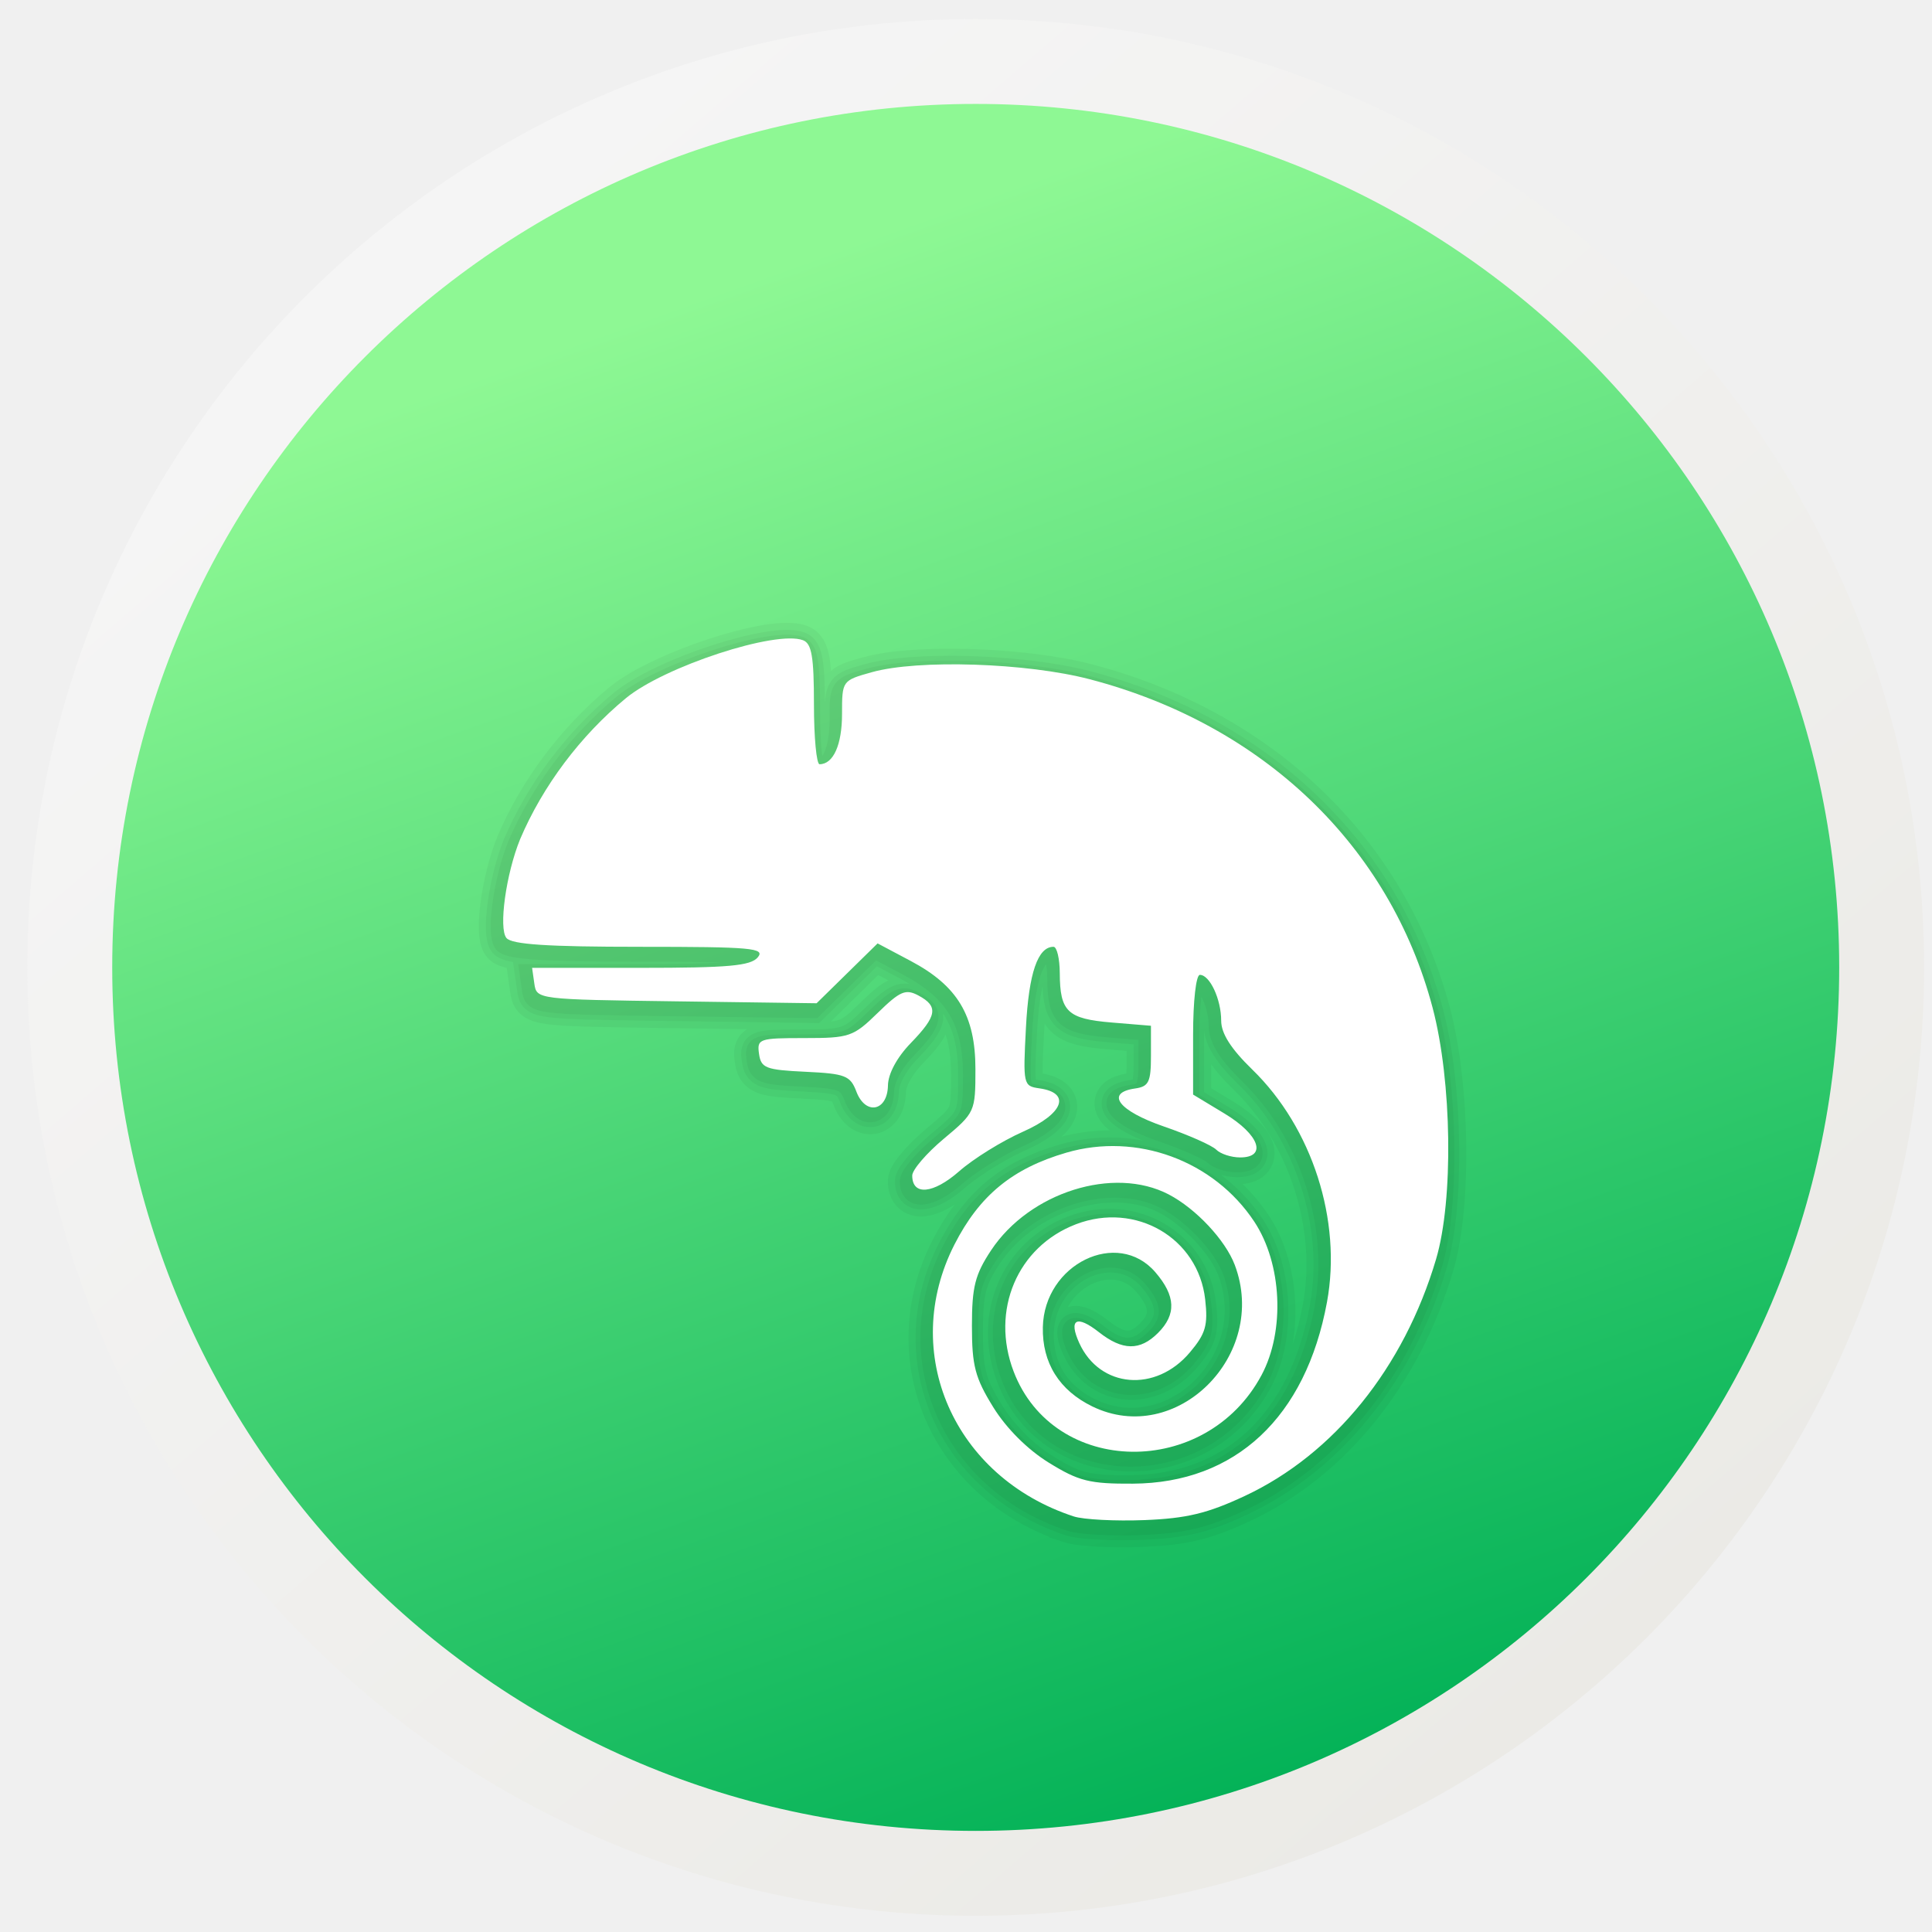
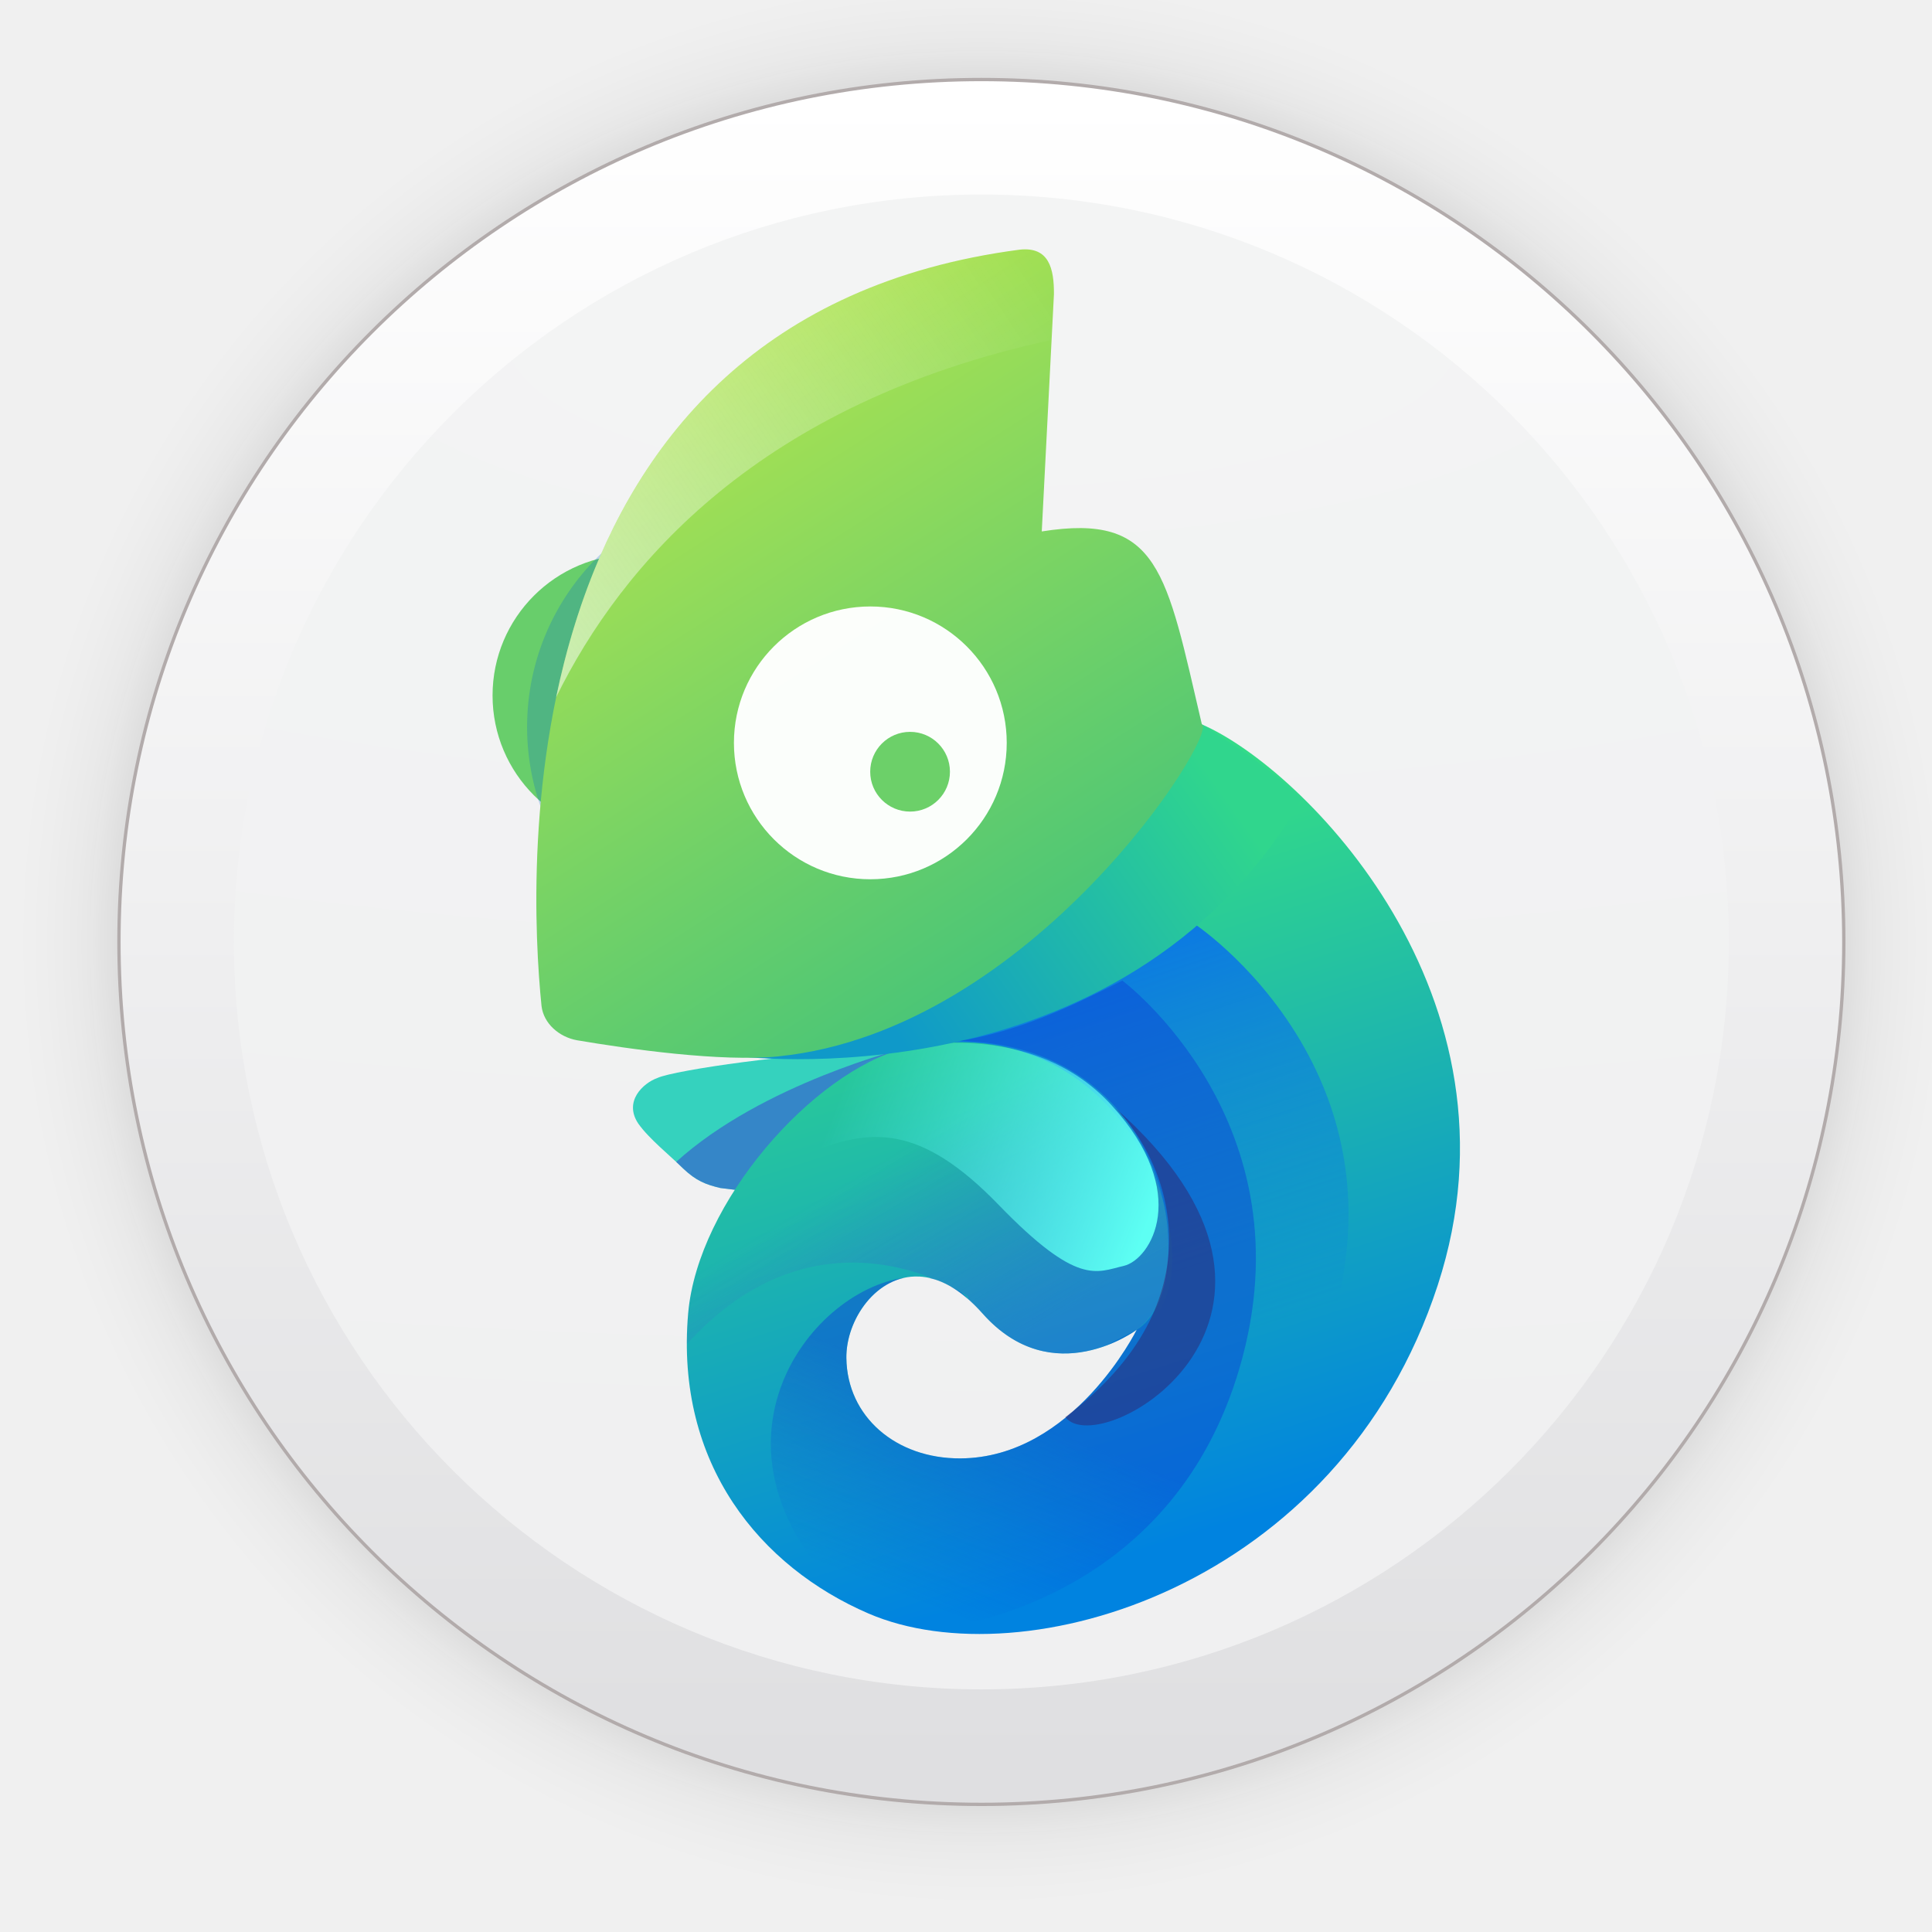
- <svg xmlns="http://www.w3.org/2000/svg" xmlns:xlink="http://www.w3.org/1999/xlink" version="1.1" id="svg2" width="136.533" height="136.533" viewBox="0 0 136.533 136.533">
-   <defs id="defs6">
-     <linearGradient id="linearGradient4313">
-       <stop style="stop-color:#00b056;stop-opacity:1" offset="0" id="stop4315" />
-       <stop style="stop-color:#8ef894;stop-opacity:1" offset="1" id="stop4317" />
+ <svg xmlns="http://www.w3.org/2000/svg" xmlns:xlink="http://www.w3.org/1999/xlink" width="128" height="128" viewBox="0 0 33.867 33.867" version="1.1" id="svg1015">
+   <defs id="defs1009">
+     <linearGradient id="linearGradient873">
+       <stop style="stop-color:#0b0b0b;stop-opacity:1;" offset="0" id="stop869" />
+       <stop style="stop-color:#0b0b0b;stop-opacity:0.859;" offset="0.681" id="stop878" />
+       <stop style="stop-color:#0b0b0b;stop-opacity:0.831;" offset="0.699" id="stop888" />
+       <stop style="stop-color:#0b0b0b;stop-opacity:0.804;" offset="0.719" id="stop890" />
+       <stop style="stop-color:#0b0b0b;stop-opacity:0.78;" offset="0.736" id="stop892" />
+       <stop style="stop-color:#0b0b0b;stop-opacity:0.757;" offset="0.75" id="stop894" />
+       <stop style="stop-color:#0b0b0b;stop-opacity:0.733;" offset="0.768" id="stop896" />
+       <stop style="stop-color:#0b0b0b;stop-opacity:0.082;" offset="0.915" id="stop919" />
+       <stop style="stop-color:#0b0b0b;stop-opacity:0.071;" offset="0.922" id="stop917" />
+       <stop style="stop-color:#0b0b0b;stop-opacity:0.059;" offset="0.929" id="stop915" />
+       <stop style="stop-color:#0b0b0b;stop-opacity:0.047;" offset="0.938" id="stop912" />
+       <stop style="stop-color:#0b0b0b;stop-opacity:0.031;" offset="0.948" id="stop910" />
+       <stop style="stop-color:#0b0b0b;stop-opacity:0.024;" offset="0.954" id="stop908" />
+       <stop style="stop-color:#0b0b0b;stop-opacity:0.016;" offset="0.959" id="stop906" />
+       <stop style="stop-color:#0b0b0b;stop-opacity:0.012;" offset="0.964" id="stop904" />
+       <stop style="stop-color:#0b0b0b;stop-opacity:0.008;" offset="0.968" id="stop902" />
+       <stop style="stop-color:#0b0b0b;stop-opacity:0.004;" offset="0.973" id="stop900" />
+       <stop style="stop-color:#0b0b0b;stop-opacity:0;" offset="0.978" id="stop886" />
+       <stop style="stop-color:#0b0b0b;stop-opacity:0;" offset="0.985" id="stop884" />
+       <stop style="stop-color:#0b0b0b;stop-opacity:0;" offset="0.987" id="stop882" />
+       <stop style="stop-color:#0b0b0b;stop-opacity:0;" offset="0.989" id="stop880" />
+       <stop style="stop-color:#0b0b0b;stop-opacity:0;" offset="1" id="stop871" />
    </linearGradient>
-     <linearGradient id="linearGradient4180">
-       <stop style="stop-color:#f5f5f5;stop-opacity:1;" offset="0" id="stop4182" />
-       <stop style="stop-color:#ebeae6;stop-opacity:1" offset="1" id="stop4184" />
+     <linearGradient xlink:href="#linearGradient895" id="linearGradient897" x1="2685.984" y1="1088.791" x2="2685.984" y2="1770.361" gradientUnits="userSpaceOnUse" gradientTransform="matrix(0.04277854,0,0,0.04277854,-95.91909,-44.86731)" />
+     <linearGradient id="linearGradient895">
+       <stop style="stop-color:#ffffff;stop-opacity:1" offset="0" id="stop891" />
+       <stop style="stop-color:#dfdfe1;stop-opacity:1" offset="1" id="stop893" />
    </linearGradient>
-     <linearGradient xlink:href="#linearGradient4180" id="linearGradient4186" x1="30.858" y1="16.587" x2="116.883" y2="116.384" gradientUnits="userSpaceOnUse" />
-     <linearGradient xlink:href="#linearGradient4313" id="linearGradient4319" x1="99.703" y1="125.93" x2="60.766" y2="16.877" gradientUnits="userSpaceOnUse" />
+     <linearGradient id="linearGradient879">
+       <stop style="stop-color:#f3f4f4;stop-opacity:1" offset="0" id="stop875" />
+       <stop style="stop-color:#f0f0f1;stop-opacity:1" offset="1" id="stop877" />
+     </linearGradient>
+     <radialGradient xlink:href="#linearGradient873" id="radialGradient898" gradientUnits="userSpaceOnUse" cx="60.636" cy="20.456" fx="60.636" fy="20.456" r="17.304" gradientTransform="translate(-43.43335,-3.944876)" />
+     <radialGradient xlink:href="#linearGradient879" id="radialGradient993" cx="16.969" cy="4.433" fx="16.969" fy="4.433" r="13.696" gradientUnits="userSpaceOnUse" gradientTransform="matrix(4.888567,0,0,1.542067,-65.72364,-0.9338482)" />
+     <linearGradient xlink:href="#linearGradient5466" id="linearGradient5468" x1="1133.798" y1="623.837" x2="1153.63" y2="686.442" gradientUnits="userSpaceOnUse" gradientTransform="matrix(0.2645833,0,0,0.2645833,-315.6628,122.3486)" />
+     <linearGradient id="linearGradient5466">
+       <stop style="stop-color:#33db88;stop-opacity:1" offset="0" id="stop5462" />
+       <stop style="stop-color:#0083e0;stop-opacity:1" offset="1" id="stop5464" />
+     </linearGradient>
+     <linearGradient xlink:href="#linearGradient20905" id="linearGradient20907" x1="1129.9" y1="678.763" x2="1119.025" y2="660.761" gradientUnits="userSpaceOnUse" gradientTransform="matrix(0.2645833,0,0,0.2645833,-319.6701,122.3942)" />
+     <linearGradient id="linearGradient20905">
+       <stop style="stop-color:#305ed6;stop-opacity:0.414" offset="0" id="stop20901" />
+       <stop style="stop-color:#5130d6;stop-opacity:0;" offset="1" id="stop20903" />
+     </linearGradient>
+     <linearGradient xlink:href="#linearGradient9260" id="linearGradient9262" x1="1140.189" y1="623.427" x2="1156.468" y2="672.66" gradientUnits="userSpaceOnUse" gradientTransform="matrix(0.2645833,0,0,0.2645833,-319.6701,122.3942)" />
+     <linearGradient id="linearGradient9260">
+       <stop style="stop-color:#005bff;stop-opacity:1;" offset="0" id="stop9256" />
+       <stop style="stop-color:#005bff;stop-opacity:0;" offset="1" id="stop9258" />
+     </linearGradient>
+     <linearGradient xlink:href="#linearGradient8277" id="linearGradient8279" x1="1154.939" y1="660.441" x2="1125.792" y2="649.139" gradientUnits="userSpaceOnUse" gradientTransform="matrix(0.2645833,0,0,0.2645833,-319.6701,122.3942)" />
+     <linearGradient id="linearGradient8277">
+       <stop style="stop-color:#5dfff3;stop-opacity:1;" offset="0" id="stop8273" />
+       <stop style="stop-color:#5dfff3;stop-opacity:0;" offset="1" id="stop8275" />
+     </linearGradient>
+     <linearGradient xlink:href="#linearGradient19406" id="linearGradient19408" x1="1163.55" y1="621.311" x2="1132.361" y2="643.477" gradientUnits="userSpaceOnUse" gradientTransform="matrix(0.2645833,0,0,0.2645833,-319.6701,122.3942)" />
+     <linearGradient id="linearGradient19406">
+       <stop style="stop-color:#30d68d;stop-opacity:1;" offset="0" id="stop19402" />
+       <stop style="stop-color:#0f99c9;stop-opacity:1" offset="1" id="stop19404" />
+     </linearGradient>
+     <linearGradient xlink:href="#linearGradient16318" id="linearGradient16320" x1="1147.719" y1="631.212" x2="1115.496" y2="580.645" gradientUnits="userSpaceOnUse" gradientTransform="matrix(0.2645833,0,0,0.2645833,-319.6701,122.3942)" />
+     <linearGradient id="linearGradient16318">
+       <stop style="stop-color:#4cc676;stop-opacity:1" offset="0" id="stop16314" />
+       <stop style="stop-color:#aae251;stop-opacity:1" offset="1" id="stop16316" />
+     </linearGradient>
+     <linearGradient xlink:href="#linearGradient22299" id="linearGradient22301" x1="1140.284" y1="676.884" x2="1133.091" y2="695.11" gradientUnits="userSpaceOnUse" gradientTransform="matrix(0.2645833,0,0,0.2645833,-319.6701,122.3942)" />
+     <linearGradient id="linearGradient22299">
+       <stop style="stop-color:#0a43d6;stop-opacity:1;" offset="0" id="stop22295" />
+       <stop style="stop-color:#0a43d6;stop-opacity:0;" offset="1" id="stop22297" />
+     </linearGradient>
+     <linearGradient xlink:href="#linearGradient27199" id="linearGradient27201" x1="1052.187" y1="629.448" x2="1143.621" y2="568.578" gradientUnits="userSpaceOnUse" gradientTransform="matrix(0.2645833,0,0,0.2645833,-319.6701,122.3942)" />
+     <linearGradient id="linearGradient27199">
+       <stop style="stop-color:#fefefe;stop-opacity:1;" offset="0" id="stop27195" />
+       <stop style="stop-color:#fefefe;stop-opacity:0;" offset="1" id="stop27197" />
+     </linearGradient>
  </defs>
-   <circle id="path12" cx="68.953" cy="68.366" r="64.022" style="fill:url(#linearGradient4319);fill-opacity:1;stroke:url(#linearGradient4186);stroke-width:6;stroke-miterlimit:4;stroke-dasharray:none;stroke-opacity:1" />
-   <path style="fill:#000000;stroke-width:1.333" d="" id="path849" />
-   <path style="fill:#000000;stroke-width:1.333" d="" id="path847" />
-   <g id="g4215" transform="translate(-31.01879,9.073523)">
-     <path id="path4209" d="m 106.672,98.485 c -8.468,-2.774 -12.323,-11.563 -8.427,-19.21 1.768,-3.47 4.098,-5.383 7.909,-6.495 4.969,-1.449 10.42,0.552 13.282,4.876 1.959,2.96 2.184,7.715 0.513,10.843 -3.922,7.343 -14.678,7.187 -17.52,-0.255 -1.649,-4.319 0.26,-8.823 4.412,-10.408 4.211,-1.608 8.634,0.968 9.124,5.314 0.206,1.83 0.037,2.416 -1.079,3.742 -2.411,2.865 -6.364,2.534 -7.817,-0.655 -0.771,-1.693 -0.194,-2.014 1.385,-0.773 1.669,1.313 2.904,1.33 4.177,0.057 1.31,-1.31 1.253,-2.619 -0.185,-4.29 -2.675,-3.11 -7.855,-0.583 -7.953,3.879 -0.055,2.521 1.16,4.467 3.498,5.605 5.927,2.884 12.475,-3.622 10.066,-9.999 -0.664,-1.758 -2.748,-3.982 -4.671,-4.985 -3.885,-2.028 -9.834,-0.154 -12.552,3.952 -1.133,1.712 -1.353,2.582 -1.353,5.346 0,2.808 0.224,3.663 1.502,5.729 0.932,1.508 2.424,2.999 3.933,3.931 2.119,1.309 2.882,1.499 5.941,1.482 7.245,-0.04 12.216,-4.689 13.716,-12.83 1.063,-5.767 -1.041,-12.316 -5.279,-16.435 -1.511,-1.469 -2.198,-2.548 -2.198,-3.454 0,-1.512 -0.803,-3.237 -1.506,-3.237 -0.27,0 -0.479,1.844 -0.479,4.23 l 0,4.23 2.233,1.349 c 2.449,1.479 3.018,3.093 1.092,3.093 -0.628,0 -1.39,-0.248 -1.693,-0.552 -0.303,-0.303 -1.967,-1.039 -3.697,-1.635 -3.214,-1.107 -4.176,-2.381 -2.029,-2.686 0.96,-0.136 1.116,-0.457 1.116,-2.295 l 0,-2.137 -2.775,-0.23 c -3.124,-0.259 -3.657,-0.766 -3.668,-3.49 -0.006,-1.023 -0.203,-1.861 -0.443,-1.861 -1.112,0 -1.747,1.857 -1.948,5.7 -0.212,4.044 -0.19,4.143 0.954,4.305 2.259,0.321 1.697,1.798 -1.167,3.064 -1.466,0.649 -3.492,1.904 -4.502,2.791 -1.836,1.612 -3.321,1.749 -3.321,0.306 0,-0.404 1.005,-1.575 2.233,-2.602 2.201,-1.84 2.233,-1.91 2.233,-4.913 0,-3.791 -1.257,-5.89 -4.584,-7.655 l -2.33,-1.236 -2.155,2.115 -2.155,2.115 -9.894,-0.135 C 68.773,61.953 68.715,61.946 68.557,60.836 l -0.159,-1.116 7.665,0 c 6.208,0 7.782,-0.142 8.283,-0.744 0.545,-0.657 -0.431,-0.744 -8.314,-0.744 -6.55,0 -9.069,-0.166 -9.447,-0.622 -0.565,-0.681 -0.031,-4.539 0.968,-6.987 1.598,-3.763 4.269,-7.313 7.467,-9.955 2.717,-2.245 10.619,-4.831 12.525,-4.1 0.613,0.235 0.771,1.159 0.771,4.529 0,2.328 0.179,4.233 0.397,4.233 0.974,0 1.588,-1.374 1.588,-3.553 0,-2.356 0.008,-2.364 2.109,-2.952 3.272,-0.915 10.945,-0.665 15.4,0.501 12.257,3.208 21.209,11.786 24.227,23.216 1.371,5.191 1.485,13.583 0.242,17.771 -2.276,7.669 -7.212,13.777 -13.515,16.727 -2.635,1.233 -4.115,1.589 -7.089,1.706 -2.068,0.081 -4.319,-0.036 -5.003,-0.26 z M 91.316,68.463 c -0.43,-1.13 -0.78,-1.267 -3.599,-1.401 -2.808,-0.133 -3.139,-0.261 -3.281,-1.265 -0.151,-1.064 4.97e-4,-1.116 3.204,-1.116 3.191,0 3.456,-0.092 5.189,-1.784 1.58,-1.542 1.968,-1.708 2.874,-1.223 1.429,0.765 1.32,1.438 -0.543,3.36 -0.974,1.004 -1.599,2.165 -1.613,2.992 -0.03,1.834 -1.585,2.138 -2.232,0.437 z" style="opacity:1;fill:none;fill-opacity:1;stroke:#000000;stroke-width:1.317;stroke-miterlimit:4;stroke-dasharray:none;stroke-opacity:0.042" />
-     <path style="opacity:1;fill:none;fill-opacity:1;stroke:#000000;stroke-width:2;stroke-miterlimit:4;stroke-dasharray:none;stroke-opacity:0.042" d="m 106.672,98.485 c -8.468,-2.774 -12.323,-11.563 -8.427,-19.21 1.768,-3.47 4.098,-5.383 7.909,-6.495 4.969,-1.449 10.42,0.552 13.282,4.876 1.959,2.96 2.184,7.715 0.513,10.843 -3.922,7.343 -14.678,7.187 -17.52,-0.255 -1.649,-4.319 0.26,-8.823 4.412,-10.408 4.211,-1.608 8.634,0.968 9.124,5.314 0.206,1.83 0.037,2.416 -1.079,3.742 -2.411,2.865 -6.364,2.534 -7.817,-0.655 -0.771,-1.693 -0.194,-2.014 1.385,-0.773 1.669,1.313 2.904,1.33 4.177,0.057 1.31,-1.31 1.253,-2.619 -0.185,-4.29 -2.675,-3.11 -7.855,-0.583 -7.953,3.879 -0.055,2.521 1.16,4.467 3.498,5.605 5.927,2.884 12.475,-3.622 10.066,-9.999 -0.664,-1.758 -2.748,-3.982 -4.671,-4.985 -3.885,-2.028 -9.834,-0.154 -12.552,3.952 -1.133,1.712 -1.353,2.582 -1.353,5.346 0,2.808 0.224,3.663 1.502,5.729 0.932,1.508 2.424,2.999 3.933,3.931 2.119,1.309 2.882,1.499 5.941,1.482 7.245,-0.04 12.216,-4.689 13.716,-12.83 1.063,-5.767 -1.041,-12.316 -5.279,-16.435 -1.511,-1.469 -2.198,-2.548 -2.198,-3.454 0,-1.512 -0.803,-3.237 -1.506,-3.237 -0.27,0 -0.479,1.844 -0.479,4.23 l 0,4.23 2.233,1.349 c 2.449,1.479 3.018,3.093 1.092,3.093 -0.628,0 -1.39,-0.248 -1.693,-0.552 -0.303,-0.303 -1.967,-1.039 -3.697,-1.635 -3.214,-1.107 -4.176,-2.381 -2.029,-2.686 0.96,-0.136 1.116,-0.457 1.116,-2.295 l 0,-2.137 -2.775,-0.23 c -3.124,-0.259 -3.657,-0.766 -3.668,-3.49 -0.006,-1.023 -0.203,-1.861 -0.443,-1.861 -1.112,0 -1.747,1.857 -1.948,5.7 -0.212,4.044 -0.19,4.143 0.954,4.305 2.259,0.321 1.697,1.798 -1.167,3.064 -1.466,0.649 -3.492,1.904 -4.502,2.791 -1.836,1.612 -3.321,1.749 -3.321,0.306 0,-0.404 1.005,-1.575 2.233,-2.602 2.201,-1.84 2.233,-1.91 2.233,-4.913 0,-3.791 -1.257,-5.89 -4.584,-7.655 l -2.33,-1.236 -2.155,2.115 -2.155,2.115 -9.894,-0.135 C 68.773,61.953 68.715,61.946 68.557,60.836 l -0.159,-1.116 7.665,0 c 6.208,0 7.782,-0.142 8.283,-0.744 0.545,-0.657 -0.431,-0.744 -8.314,-0.744 -6.55,0 -9.069,-0.166 -9.447,-0.622 -0.565,-0.681 -0.031,-4.539 0.968,-6.987 1.598,-3.763 4.269,-7.313 7.467,-9.955 2.717,-2.245 10.619,-4.831 12.525,-4.1 0.613,0.235 0.771,1.159 0.771,4.529 0,2.328 0.179,4.233 0.397,4.233 0.974,0 1.588,-1.374 1.588,-3.553 0,-2.356 0.008,-2.364 2.109,-2.952 3.272,-0.915 10.945,-0.665 15.4,0.501 12.257,3.208 21.209,11.786 24.227,23.216 1.371,5.191 1.485,13.583 0.242,17.771 -2.276,7.669 -7.212,13.777 -13.515,16.727 -2.635,1.233 -4.115,1.589 -7.089,1.706 -2.068,0.081 -4.319,-0.036 -5.003,-0.26 z M 91.316,68.463 c -0.43,-1.13 -0.78,-1.267 -3.599,-1.401 -2.808,-0.133 -3.139,-0.261 -3.281,-1.265 -0.151,-1.064 4.97e-4,-1.116 3.204,-1.116 3.191,0 3.456,-0.092 5.189,-1.784 1.58,-1.542 1.968,-1.708 2.874,-1.223 1.429,0.765 1.32,1.438 -0.543,3.36 -0.974,1.004 -1.599,2.165 -1.613,2.992 -0.03,1.834 -1.585,2.138 -2.232,0.437 z" id="path4211" />
-     <path id="path4213" d="m 106.672,98.485 c -8.468,-2.774 -12.323,-11.563 -8.427,-19.21 1.768,-3.47 4.098,-5.383 7.909,-6.495 4.969,-1.449 10.42,0.552 13.282,4.876 1.959,2.96 2.184,7.715 0.513,10.843 -3.922,7.343 -14.678,7.187 -17.52,-0.255 -1.649,-4.319 0.26,-8.823 4.412,-10.408 4.211,-1.608 8.634,0.968 9.124,5.314 0.206,1.83 0.037,2.416 -1.079,3.742 -2.411,2.865 -6.364,2.534 -7.817,-0.655 -0.771,-1.693 -0.194,-2.014 1.385,-0.773 1.669,1.313 2.904,1.33 4.177,0.057 1.31,-1.31 1.253,-2.619 -0.185,-4.29 -2.675,-3.11 -7.855,-0.583 -7.953,3.879 -0.055,2.521 1.16,4.467 3.498,5.605 5.927,2.884 12.475,-3.622 10.066,-9.999 -0.664,-1.758 -2.748,-3.982 -4.671,-4.985 -3.885,-2.028 -9.834,-0.154 -12.552,3.952 -1.133,1.712 -1.353,2.582 -1.353,5.346 0,2.808 0.224,3.663 1.502,5.729 0.932,1.508 2.424,2.999 3.933,3.931 2.119,1.309 2.882,1.499 5.941,1.482 7.245,-0.04 12.216,-4.689 13.716,-12.83 1.063,-5.767 -1.041,-12.316 -5.279,-16.435 -1.511,-1.469 -2.198,-2.548 -2.198,-3.454 0,-1.512 -0.803,-3.237 -1.506,-3.237 -0.27,0 -0.479,1.844 -0.479,4.23 l 0,4.23 2.233,1.349 c 2.449,1.479 3.018,3.093 1.092,3.093 -0.628,0 -1.39,-0.248 -1.693,-0.552 -0.303,-0.303 -1.967,-1.039 -3.697,-1.635 -3.214,-1.107 -4.176,-2.381 -2.029,-2.686 0.96,-0.136 1.116,-0.457 1.116,-2.295 l 0,-2.137 -2.775,-0.23 c -3.124,-0.259 -3.657,-0.766 -3.668,-3.49 -0.006,-1.023 -0.203,-1.861 -0.443,-1.861 -1.112,0 -1.747,1.857 -1.948,5.7 -0.212,4.044 -0.19,4.143 0.954,4.305 2.259,0.321 1.697,1.798 -1.167,3.064 -1.466,0.649 -3.492,1.904 -4.502,2.791 -1.836,1.612 -3.321,1.749 -3.321,0.306 0,-0.404 1.005,-1.575 2.233,-2.602 2.201,-1.84 2.233,-1.91 2.233,-4.913 0,-3.791 -1.257,-5.89 -4.584,-7.655 l -2.33,-1.236 -2.155,2.115 -2.155,2.115 -9.894,-0.135 C 68.773,61.953 68.715,61.946 68.557,60.836 l -0.159,-1.116 7.665,0 c 6.208,0 7.782,-0.142 8.283,-0.744 0.545,-0.657 -0.431,-0.744 -8.314,-0.744 -6.55,0 -9.069,-0.166 -9.447,-0.622 -0.565,-0.681 -0.031,-4.539 0.968,-6.987 1.598,-3.763 4.269,-7.313 7.467,-9.955 2.717,-2.245 10.619,-4.831 12.525,-4.1 0.613,0.235 0.771,1.159 0.771,4.529 0,2.328 0.179,4.233 0.397,4.233 0.974,0 1.588,-1.374 1.588,-3.553 0,-2.356 0.008,-2.364 2.109,-2.952 3.272,-0.915 10.945,-0.665 15.4,0.501 12.257,3.208 21.209,11.786 24.227,23.216 1.371,5.191 1.485,13.583 0.242,17.771 -2.276,7.669 -7.212,13.777 -13.515,16.727 -2.635,1.233 -4.115,1.589 -7.089,1.706 -2.068,0.081 -4.319,-0.036 -5.003,-0.26 z M 91.316,68.463 c -0.43,-1.13 -0.78,-1.267 -3.599,-1.401 -2.808,-0.133 -3.139,-0.261 -3.281,-1.265 -0.151,-1.064 4.97e-4,-1.116 3.204,-1.116 3.191,0 3.456,-0.092 5.189,-1.784 1.58,-1.542 1.968,-1.708 2.874,-1.223 1.429,0.765 1.32,1.438 -0.543,3.36 -0.974,1.004 -1.599,2.165 -1.613,2.992 -0.03,1.834 -1.585,2.138 -2.232,0.437 z" style="opacity:1;fill:none;fill-opacity:1;stroke:#000000;stroke-width:3;stroke-miterlimit:4;stroke-dasharray:none;stroke-opacity:0.042" />
+   <g id="layer1">
+     <circle style="opacity:0.31;fill:url(#radialGradient898);fill-opacity:1;stroke-width:3;stroke-linecap:square;stroke-linejoin:round" id="path867" cx="17.203" cy="16.512" r="17.304" />
+     <circle style="fill:url(#linearGradient897);fill-opacity:1;stroke:#b1aaaa;stroke-width:0.058;stroke-linecap:square;stroke-opacity:0.992" id="circle839" cx="17.203" cy="16.512" r="15.118" />
+     <circle style="fill:url(#radialGradient993);fill-opacity:1;stroke:none;stroke-width:0.05;stroke-linecap:square;stroke-opacity:1" id="circle839-3" cx="17.203" cy="16.512" r="13.102" />
+     <g id="g972" transform="matrix(0.7065932,0,0,0.7065932,30.03981,-188.4093)">
+       <path style="fill:#35d2be;fill-opacity:1;stroke:none;stroke-width:0.265px;stroke-linecap:butt;stroke-linejoin:miter;stroke-opacity:1" d="m -21.185,292.775 c -1.397,-0.042 -4.616,0.419 -5.02,0.613 -0.356,0.128 -0.844,0.582 -0.472,1.134 0.268,0.378 0.78,0.783 1.111,1.112 0.323,0.306 0.557,0.397 0.923,0.484 l 2.48,0.311 5.053,-1.969 -1.336,-3.134 z" id="path28682" />
+       <path id="path36306" style="opacity:0.494;fill:#3539d2;fill-opacity:1;stroke:none;stroke-width:0.265px;stroke-linecap:butt;stroke-linejoin:miter;stroke-opacity:1" d="m -17.93,292.534 -2.136,0.113 c 0,0 -3.533,0.878 -5.673,2.823 0.059,0.055 0.121,0.111 0.173,0.163 0.323,0.306 0.558,0.397 0.923,0.484 l 2.48,0.312 5.053,-1.969 z" />
+       <path id="path860" style="fill:url(#linearGradient5468);fill-opacity:1;stroke:none;stroke-width:0.265px;stroke-linecap:butt;stroke-linejoin:miter;stroke-opacity:1" d="m -12.698,284.616 -7.369,8.032 c -2.289,0.598 -5.133,3.823 -5.374,6.575 -0.328,3.75 1.796,6.295 4.473,7.45 3.832,1.653 11.675,-0.636 14.123,-8.146 2.336,-7.165 -3.355,-12.837 -5.853,-13.911 z m -7.02,13.697 c 0.479,0.022 1.02,0.285 1.578,0.915 1.744,1.971 3.828,0.405 3.828,0.405 0,0 -1.571,3.178 -4.374,3.192 -1.599,0.008 -2.812,-1.034 -2.83,-2.49 -0.012,-0.948 0.745,-2.069 1.799,-2.021 z" />
+       <path id="path20767" style="fill:url(#linearGradient20907);fill-opacity:1;stroke:none;stroke-width:0.265px;stroke-linecap:butt;stroke-linejoin:miter;stroke-opacity:1" d="m -20.066,292.647 c -2.289,0.598 -5.133,3.823 -5.374,6.575 -0.023,0.26 -0.031,0.514 -0.031,0.762 2.421,-2.661 4.96,-2.104 6.197,-1.581 0.112,0.039 0.225,0.089 0.341,0.156 0.271,0.137 0.43,0.245 0.43,0.245 l 0.016,0.08 c 0.115,0.101 0.23,0.213 0.346,0.344 1.074,1.214 2.275,1.085 3.04,0.808 l 0.788,-0.404 c 2.019,-1.45 0.263,-8.141 -5.586,-7.015 l -0.167,0.029 z" />
+       <path id="path8504" style="fill:url(#linearGradient9262);fill-opacity:1;stroke:none;stroke-width:0.265px;stroke-linecap:butt;stroke-linejoin:miter;stroke-opacity:1" d="m -12.844,289.591 c -1.563,1.374 -4.405,2.446 -7.054,3.027 5.849,-1.126 7.776,6.207 5.586,7.015 l 3.333,3.152 0.392,-0.719 c 4.459,-7.974 -2.257,-12.475 -2.257,-12.475 z" />
+       <path style="fill:url(#linearGradient8279);fill-opacity:1;stroke:none;stroke-width:0.265px;stroke-linecap:butt;stroke-linejoin:miter;stroke-opacity:1" d="m -20.066,292.648 c 0,0 3.142,-0.763 5.129,1.416 1.987,2.179 0.975,3.831 0.3,3.986 -0.675,0.155 -1.139,0.513 -3.099,-1.512 -1.96,-2.025 -3.195,-1.916 -4.758,-1.27 l -0.832,-1.521 z" id="path6854" />
+       <path style="fill:url(#linearGradient19408);fill-opacity:1;stroke:none;stroke-width:0.265px;stroke-linecap:butt;stroke-linejoin:miter;stroke-opacity:1" d="m -24.299,292.84 c 0,0 9.605,1.285 14.074,-6.357 -0.819,-0.846 -1.823,-1.438 -2.472,-1.867 z" id="path16545" />
+       <circle style="fill:#68ce6b;fill-opacity:1;stroke:none;stroke-width:1.587;stroke-linecap:round;stroke-linejoin:round;stroke-opacity:1" id="path27282" cx="-26.793" cy="283.899" r="3.501" />
+       <circle style="fill:#0065ce;fill-opacity:0.236;stroke:none;stroke-width:2.702;stroke-linecap:round;stroke-linejoin:round;stroke-opacity:1" id="circle28575" cx="-23.478" cy="284.682" r="5.959" />
+       <path style="fill:url(#linearGradient16320);fill-opacity:1;stroke:none;stroke-width:0.265px;stroke-linecap:butt;stroke-linejoin:miter;stroke-opacity:1" d="m -23.189,292.85 c 6.298,-0.647 10.912,-8.003 10.492,-8.234 -0.884,-3.786 -1.054,-5.253 -3.972,-4.787 l 0.302,-5.886 c 0.004,-0.637 -0.123,-1.183 -0.848,-1.105 -12.811,1.68 -12.201,15.446 -11.864,18.765 0.053,0.437 0.437,0.767 0.875,0.848 1.257,0.213 3.576,0.547 5.016,0.4 z" id="path9720" />
+       <path id="path21529" style="opacity:0.485;fill:url(#linearGradient22301);fill-opacity:1;stroke:none;stroke-width:0.265px;stroke-linecap:butt;stroke-linejoin:miter;stroke-opacity:1" d="m -14.67,290.972 c -1.251,0.634 -2.519,1.243 -4.034,1.497 5.433,0.114 6,6.204 4.391,7.164 0,0 -1.571,3.178 -4.374,3.192 -1.599,0.008 -2.812,-1.034 -2.83,-2.49 -0.011,-0.838 0.58,-1.809 1.446,-1.991 -2.401,0.315 -5.425,4.319 -1.227,8.174 0.11,0.053 0.219,0.107 0.331,0.155 0.451,0.195 0.959,0.332 1.506,0.415 1.203,-0.143 6.093,-1.052 7.694,-6.492 1.799,-6.113 -2.903,-9.624 -2.903,-9.624 z m 0.357,8.661 -0.788,0.404 c 0.478,-0.173 0.788,-0.404 0.788,-0.404 z m -0.788,0.404 c -0.089,0.032 -0.185,0.062 -0.285,0.088 0.1,-0.026 0.196,-0.056 0.285,-0.088 z m -4.361,-1.686 c 0.059,0.013 0.12,0.029 0.181,0.05 -0.031,-0.013 -0.066,-0.026 -0.099,-0.039 -0.027,-0.006 -0.055,-0.007 -0.082,-0.011 z m 0.531,0.209 c 0.145,0.084 0.294,0.192 0.444,0.325 -0.058,-0.067 -0.119,-0.126 -0.183,-0.181 -0.07,-0.041 -0.149,-0.087 -0.261,-0.144 z m 0.611,0.48 c 0.06,0.06 0.12,0.121 0.18,0.189 -0.06,-0.068 -0.12,-0.13 -0.18,-0.189 z m 0.474,0.483 c 0.022,0.02 0.044,0.04 0.066,0.058 -0.022,-0.019 -0.044,-0.039 -0.066,-0.058 z m 0.35,0.273 c 0.022,0.014 0.043,0.027 0.065,0.04 -0.022,-0.013 -0.043,-0.026 -0.065,-0.04 z m 0.323,0.184 c 0.015,0.007 0.031,0.016 0.046,0.023 -0.015,-0.007 -0.031,-0.016 -0.046,-0.023 z m 0.331,0.131 c 0.024,0.007 0.047,0.014 0.071,0.021 -0.024,-0.007 -0.047,-0.013 -0.071,-0.021 z m 1.404,0.027 c -0.084,0.021 -0.172,0.037 -0.263,0.051 0.091,-0.014 0.178,-0.03 0.263,-0.051 z m -1.053,0.056 c 0.015,0.002 0.03,0.004 0.045,0.006 -0.015,-0.002 -0.03,-0.003 -0.045,-0.006 z m 0.688,0.01 c -0.031,0.004 -0.062,0.007 -0.094,0.01 0.032,-0.003 0.062,-0.006 0.094,-0.01 z m -0.403,0.015 c 0.022,8e-4 0.045,0.002 0.067,0.003 -0.022,-2.4e-4 -0.045,-0.002 -0.067,-0.003 z" />
+       <circle style="fill:#ffffff;fill-opacity:0.971;stroke:none;stroke-width:1.587;stroke-linecap:round;stroke-linejoin:round;stroke-opacity:1" id="path22553" cx="-20.922" cy="285.074" r="3.384" />
+       <circle style="fill:#6cd069;fill-opacity:1;stroke:none;stroke-width:1.587;stroke-linecap:round;stroke-linejoin:round;stroke-opacity:1" id="path25532" cx="-19.936" cy="285.79" r="0.989" />
+       <path id="path26780" style="fill:url(#linearGradient27201);fill-opacity:1;stroke:none;stroke-width:0.265px;stroke-linecap:butt;stroke-linejoin:miter;stroke-opacity:1" d="m -17.087,272.831 c -0.041,1.2e-4 -0.084,0.002 -0.129,0.007 -7.631,1.001 -10.499,6.29 -11.501,11.105 1.633,-3.323 5.066,-7.301 12.291,-8.865 l 0.058,-1.135 c 0.004,-0.597 -0.108,-1.114 -0.719,-1.112 z" />
+       <path style="fill:#34185f;fill-opacity:0.422;stroke:none;stroke-width:0.265px;stroke-linecap:butt;stroke-linejoin:miter;stroke-opacity:1" d="m -16.085,301.801 c 3.845,-2.879 2.612,-6.311 1.225,-7.681 5.878,5.176 -0.364,8.809 -1.225,7.681 z" id="path36565" />
+     </g>
  </g>
-   <path id="path4183-3" d="m 75.876,107.163 c -8.468,-2.774 -12.323,-11.563 -8.427,-19.21 1.768,-3.47 4.098,-5.383 7.909,-6.495 4.969,-1.449 10.42,0.552 13.282,4.876 1.959,2.96 2.184,7.715 0.513,10.843 -3.923,7.343 -14.678,7.187 -17.52,-0.255 -1.649,-4.319 0.26,-8.823 4.412,-10.408 4.211,-1.608 8.634,0.968 9.124,5.314 0.206,1.83 0.037,2.416 -1.079,3.742 -2.411,2.865 -6.364,2.534 -7.817,-0.655 -0.771,-1.693 -0.194,-2.014 1.385,-0.773 1.669,1.313 2.904,1.33 4.177,0.057 1.31,-1.31 1.253,-2.619 -0.185,-4.29 -2.675,-3.11 -7.855,-0.583 -7.953,3.879 -0.055,2.521 1.16,4.467 3.498,5.605 5.927,2.884 12.475,-3.622 10.066,-9.999 -0.664,-1.758 -2.748,-3.982 -4.671,-4.985 -3.885,-2.028 -9.834,-0.154 -12.552,3.952 -1.133,1.712 -1.353,2.582 -1.353,5.346 0,2.808 0.224,3.663 1.502,5.729 0.932,1.508 2.424,2.999 3.933,3.931 2.119,1.309 2.882,1.499 5.941,1.482 7.245,-0.04 12.216,-4.689 13.716,-12.83 1.063,-5.767 -1.041,-12.316 -5.279,-16.435 -1.511,-1.469 -2.198,-2.548 -2.198,-3.454 0,-1.512 -0.803,-3.237 -1.506,-3.237 -0.27,0 -0.479,1.844 -0.479,4.23 l 0,4.23 2.233,1.349 c 2.449,1.479 3.018,3.093 1.092,3.093 -0.628,0 -1.39,-0.248 -1.693,-0.552 -0.303,-0.303 -1.967,-1.039 -3.697,-1.635 -3.214,-1.107 -4.176,-2.381 -2.029,-2.686 0.96,-0.136 1.116,-0.457 1.116,-2.295 l 0,-2.137 -2.775,-0.23 c -3.124,-0.259 -3.657,-0.766 -3.668,-3.49 -0.006,-1.023 -0.203,-1.861 -0.443,-1.861 -1.112,0 -1.747,1.857 -1.948,5.7 -0.212,4.044 -0.19,4.143 0.954,4.305 2.259,0.321 1.697,1.798 -1.167,3.064 -1.466,0.649 -3.492,1.904 -4.502,2.791 -1.836,1.612 -3.321,1.749 -3.321,0.306 0,-0.404 1.005,-1.575 2.233,-2.602 2.201,-1.84 2.233,-1.91 2.233,-4.913 0,-3.791 -1.257,-5.89 -4.584,-7.655 l -2.33,-1.236 -2.155,2.115 -2.155,2.115 -9.894,-0.135 C 37.978,70.632 37.919,70.625 37.762,69.514 l -0.159,-1.116 7.665,0 c 6.208,0 7.782,-0.142 8.283,-0.744 0.545,-0.657 -0.431,-0.744 -8.314,-0.744 -6.55,0 -9.069,-0.166 -9.447,-0.622 -0.565,-0.681 -0.031,-4.539 0.968,-6.987 1.598,-3.763 4.269,-7.313 7.467,-9.955 2.717,-2.245 10.619,-4.831 12.525,-4.1 0.613,0.235 0.771,1.159 0.771,4.529 0,2.328 0.179,4.233 0.397,4.233 0.974,0 1.588,-1.374 1.588,-3.553 0,-2.356 0.008,-2.364 2.109,-2.952 3.272,-0.915 10.945,-0.665 15.4,0.501 12.257,3.208 21.209,11.786 24.227,23.216 1.371,5.191 1.485,13.583 0.242,17.771 -2.276,7.669 -7.212,13.777 -13.515,16.727 -2.635,1.233 -4.115,1.589 -7.089,1.706 -2.068,0.081 -4.319,-0.036 -5.003,-0.26 z M 60.52,77.142 c -0.43,-1.13 -0.78,-1.267 -3.599,-1.401 -2.808,-0.133 -3.139,-0.261 -3.281,-1.265 -0.151,-1.064 4.97e-4,-1.116 3.204,-1.116 3.191,0 3.456,-0.092 5.189,-1.784 1.58,-1.542 1.968,-1.708 2.874,-1.223 1.429,0.765 1.32,1.438 -0.543,3.36 -0.974,1.004 -1.599,2.165 -1.613,2.992 -0.03,1.834 -1.585,2.138 -2.232,0.437 z" style="opacity:1;fill:#ffffff;fill-opacity:1;stroke-width:1.317" />
</svg>
